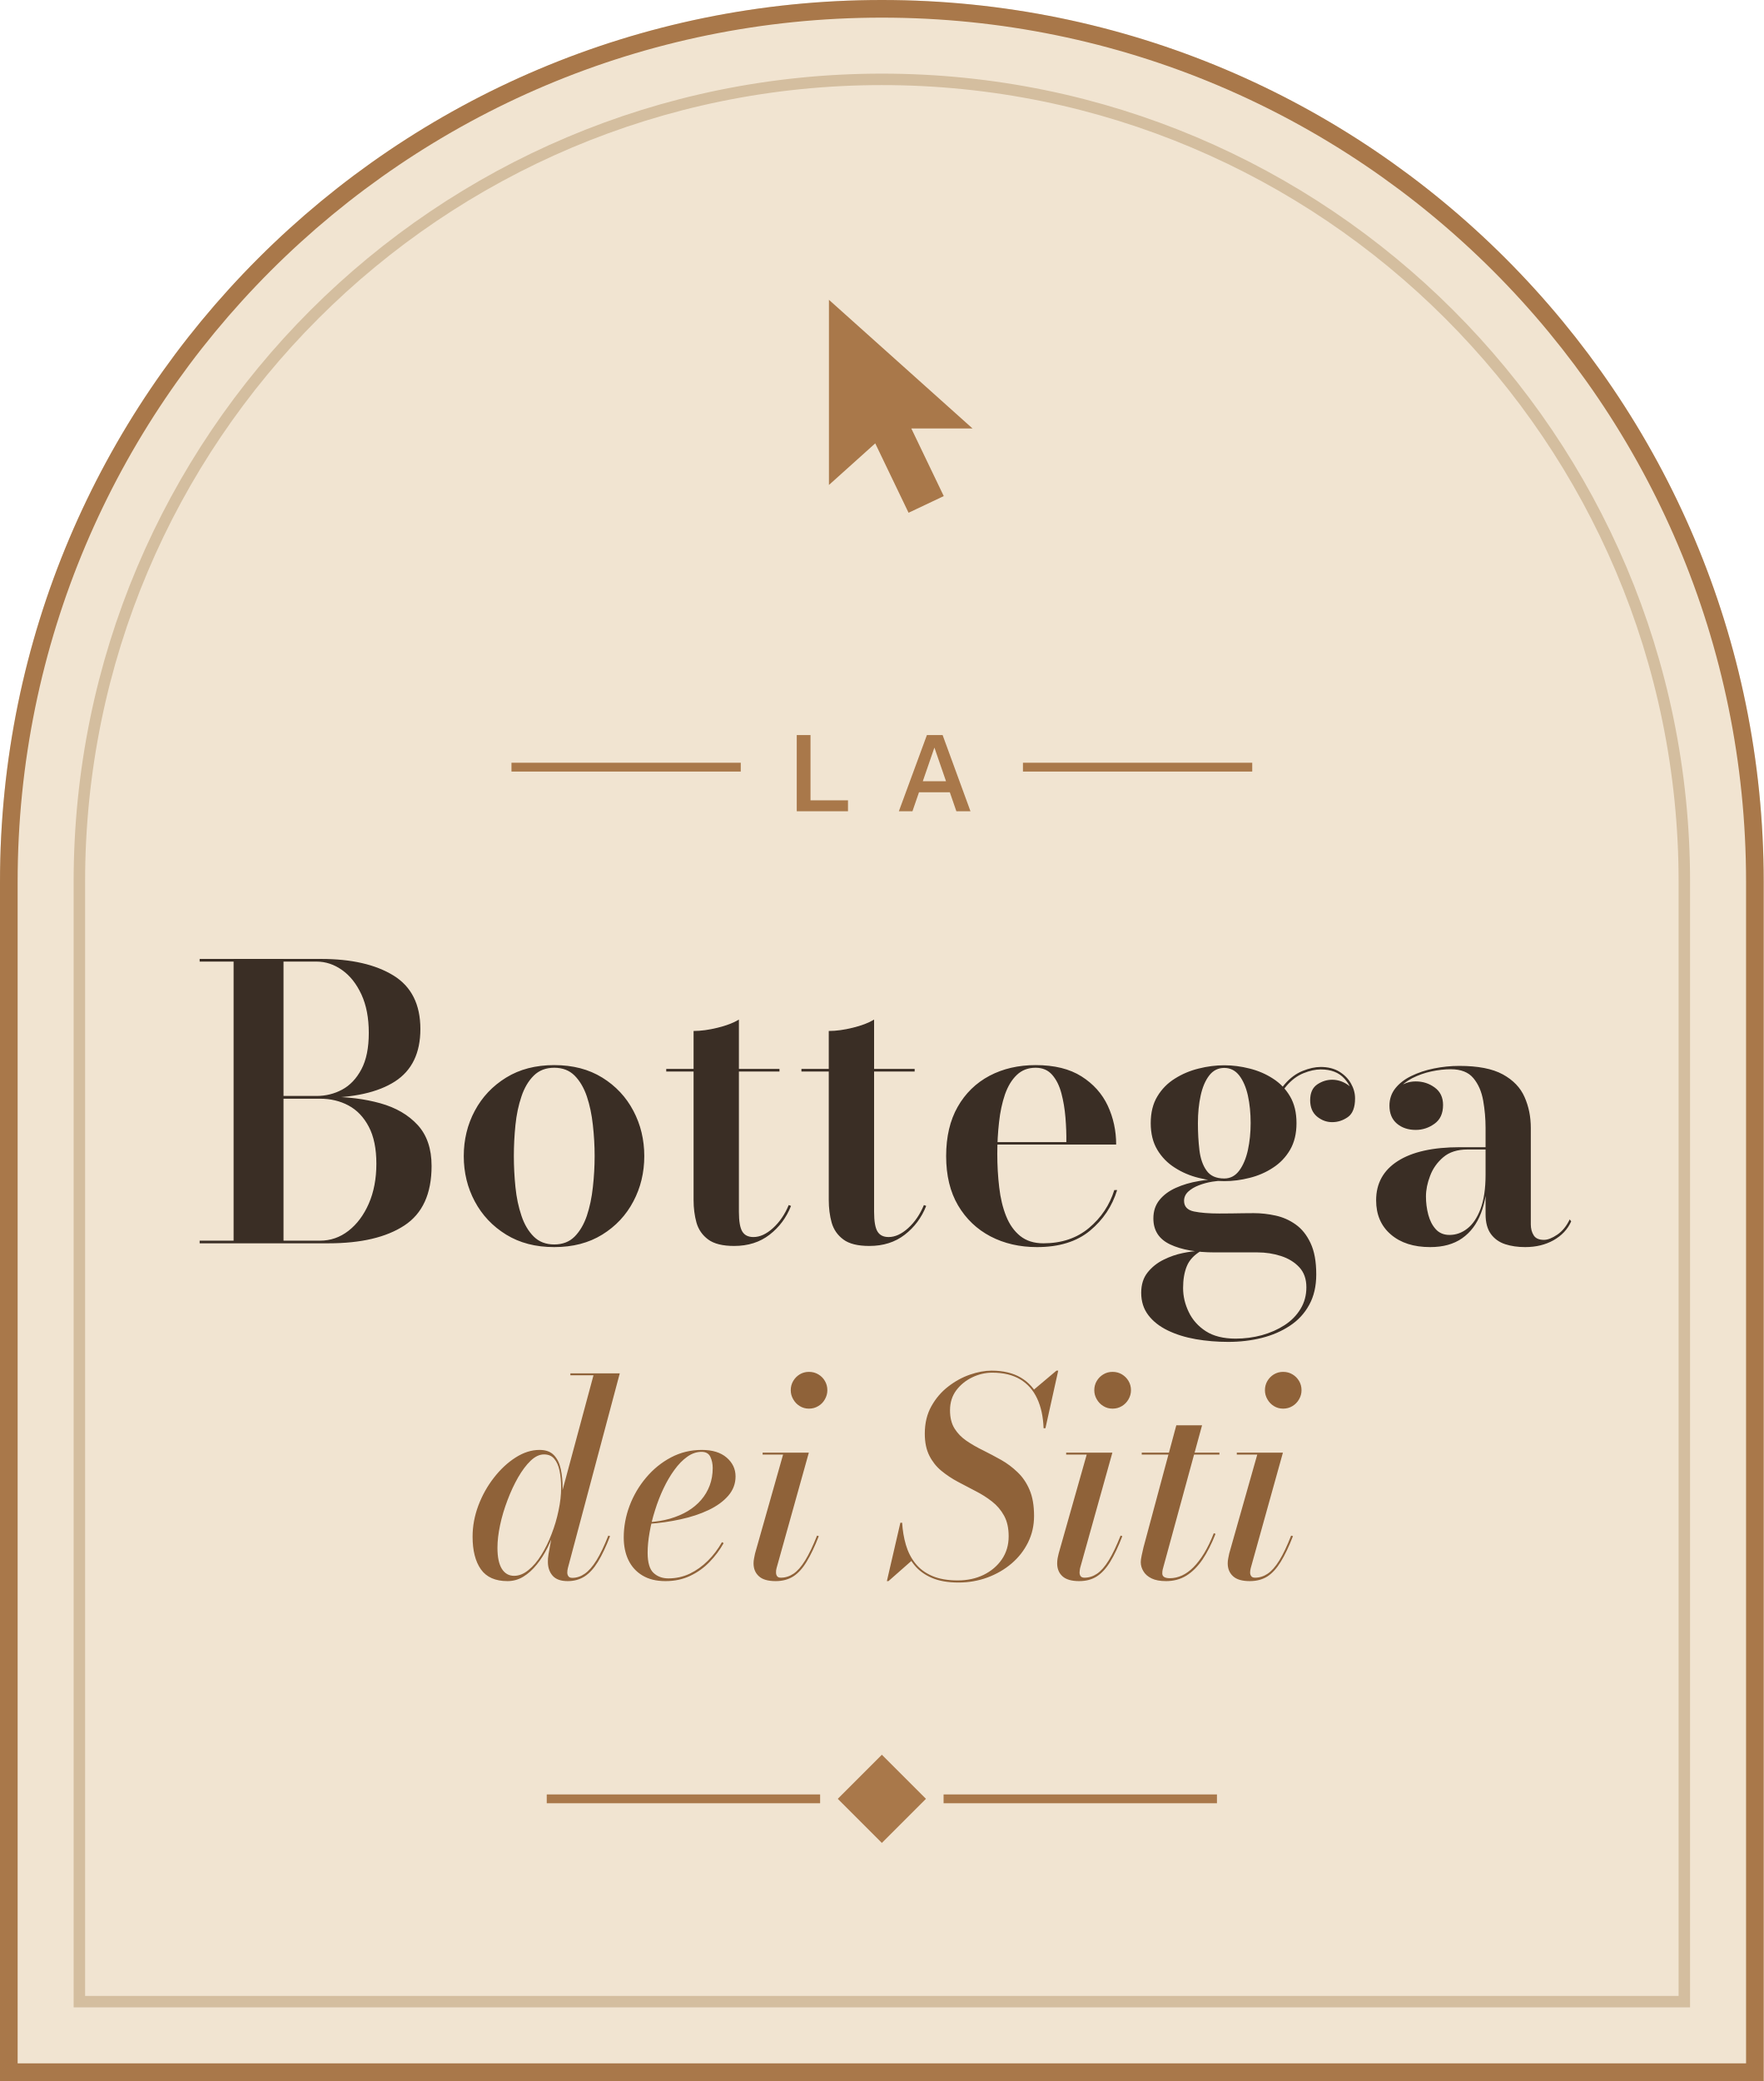
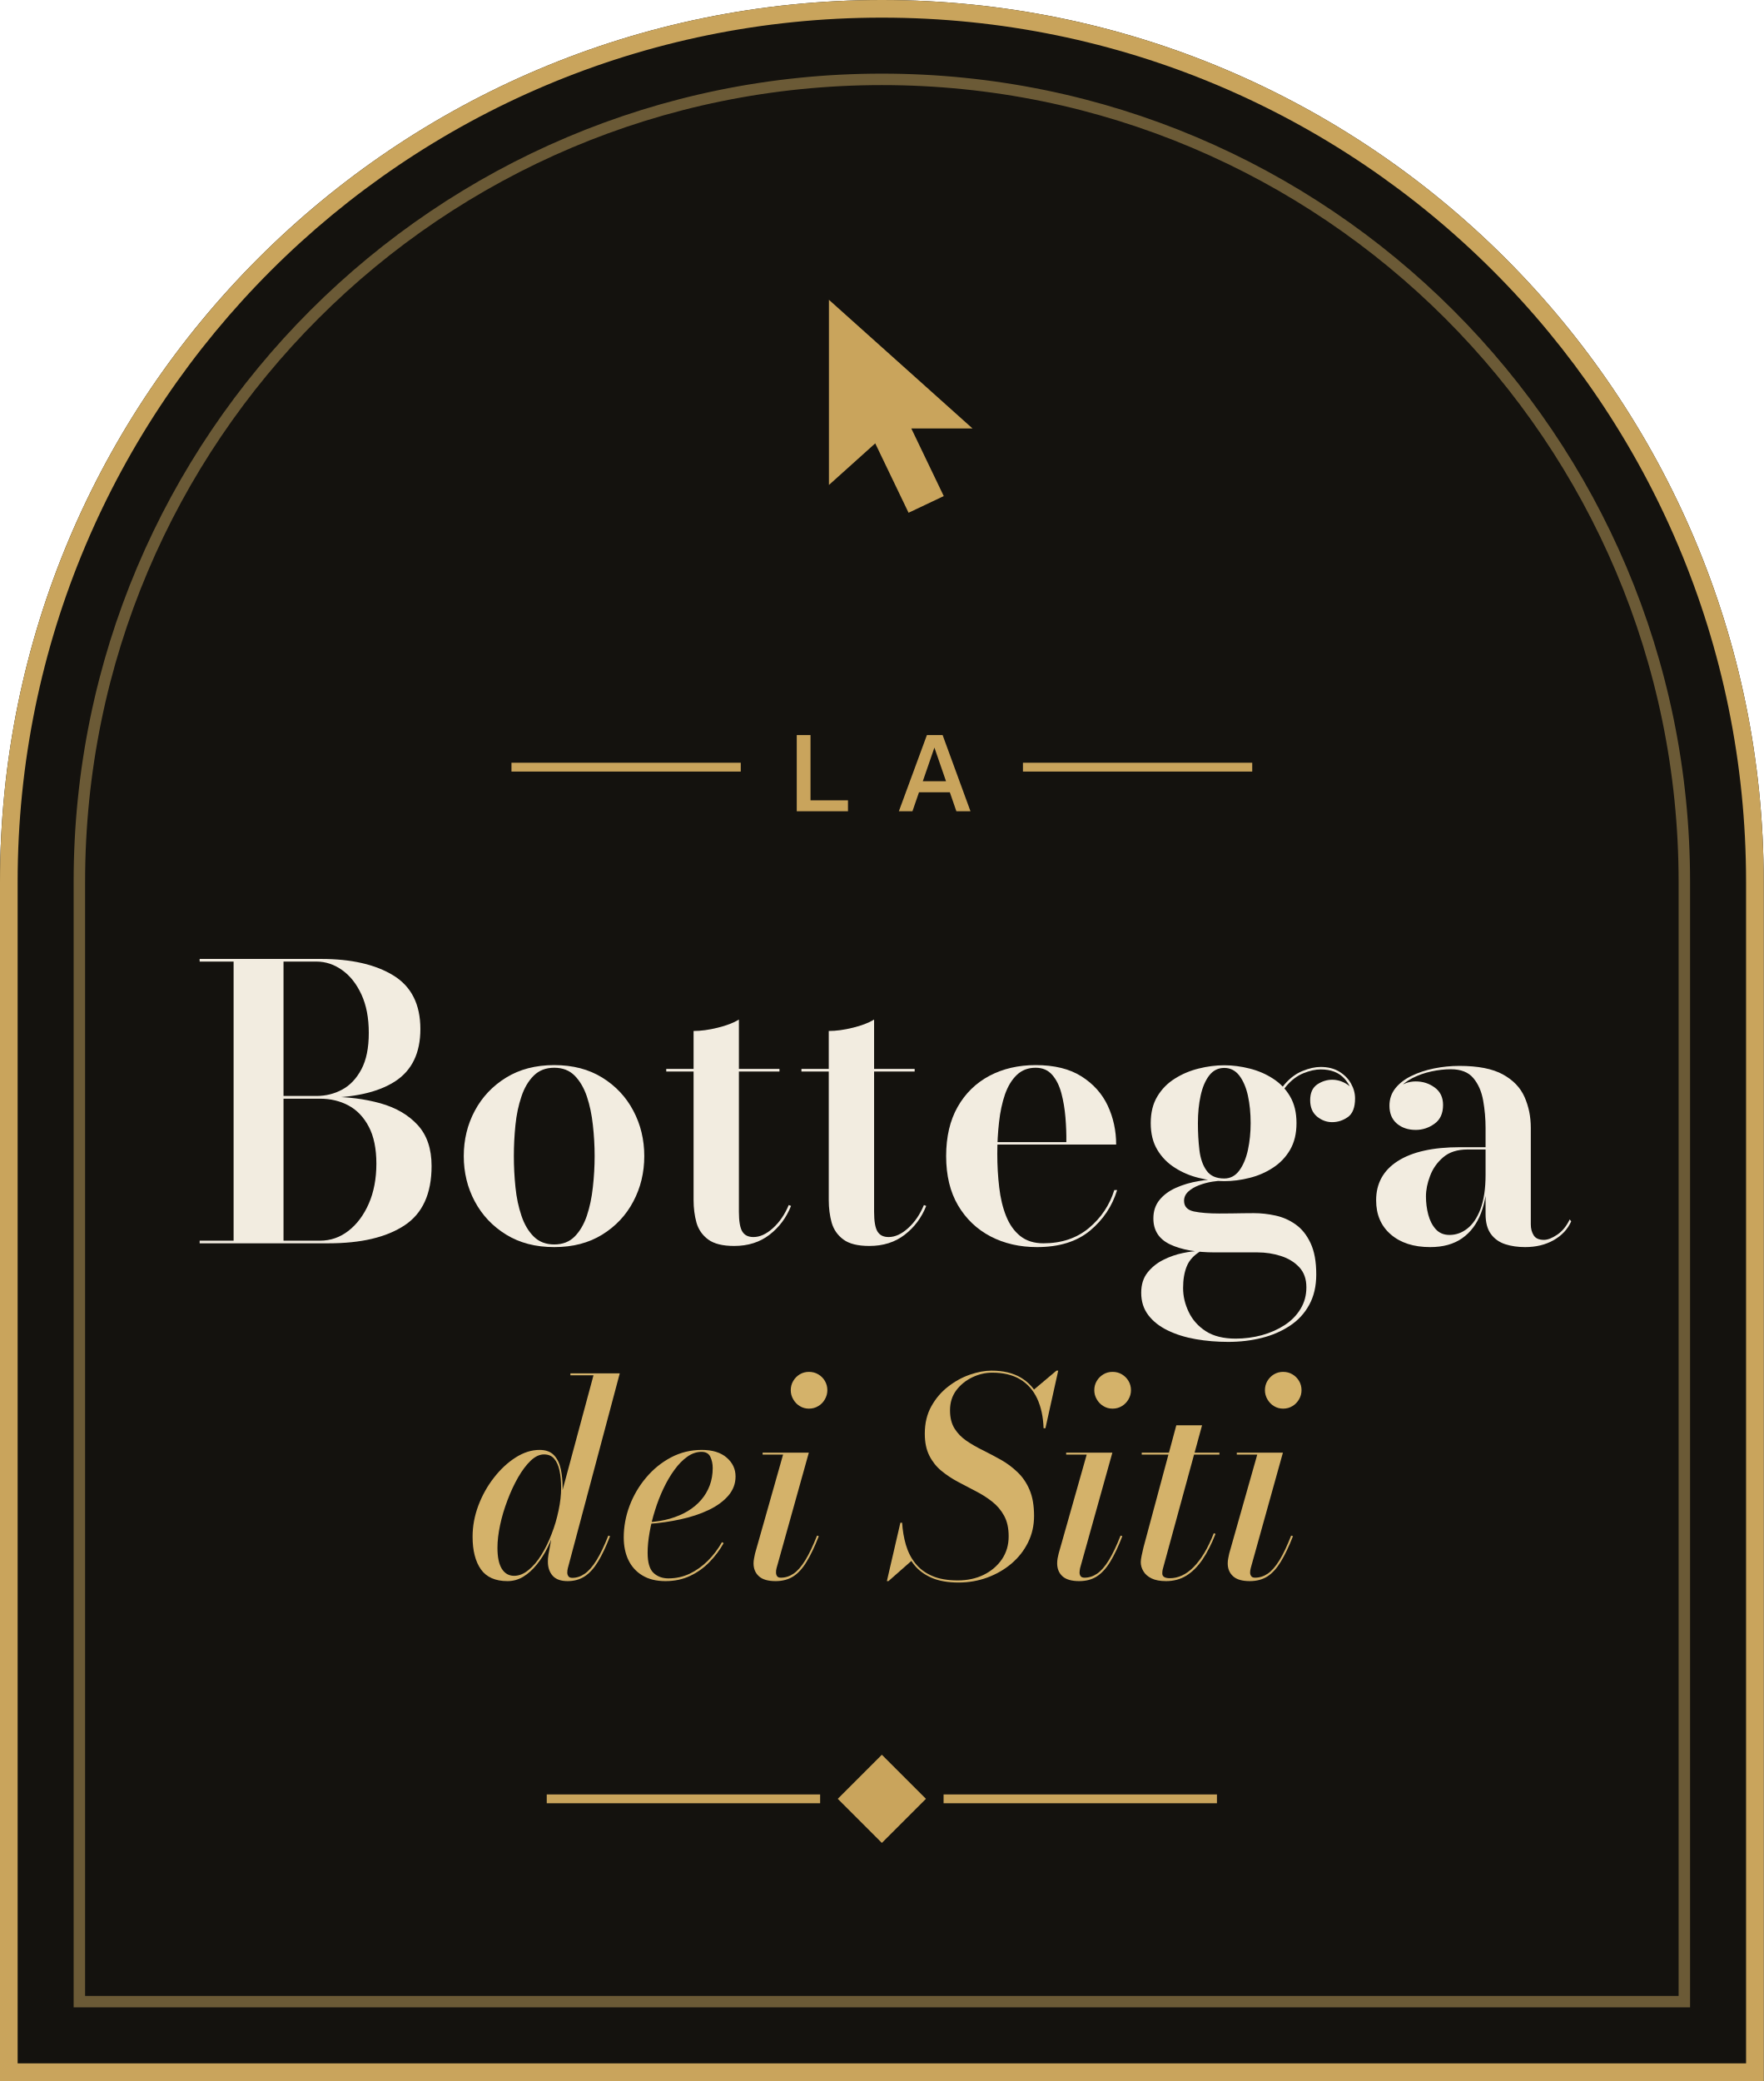
<svg xmlns="http://www.w3.org/2000/svg" viewBox="0 0 200 236" width="800" height="944" role="img" aria-label="La Bottega dei Siti">
-   <path fill="#F1E4D1" d="M0 236V100a100 100 0 0 1 200 0v136z" />
-   <path fill="none" stroke="#A9784A" stroke-width="2" d="M1 235V100a99 99 0 0 1 198 0v135z" />
-   <path fill="none" stroke="#D4BE9F" stroke-width="1.3" d="M9 227V100a91 91 0 0 1 182 0v127z" />
-   <path fill="#A9784A" d="M94 34L94 55L99.25 50.28L103.03 58.15L107.02 56.26L103.34 48.59L110.28 48.59Z" />
-   <path fill="#A9784A" d="M58 86.5h26v1H58zM116 86.5h26v1h-26z" />
-   <path fill="#A9784A" d="M90.35 92V83.36H91.91V92ZM91.1 92V90.76H96.16V92Z M101.93 92 105.11 83.36H106.45L103.47 92ZM108.45 92 105.47 83.36H106.89L110.05 92ZM103.57 88.6H108.3V89.85H103.57Z" />
-   <path fill="#3A2E25" d="M22.64 141V140.7H36.3Q38.08 140.7 39.52 139.58Q40.96 138.46 41.82 136.5Q42.68 134.53 42.68 131.97Q42.68 129.41 41.82 127.78Q40.96 126.14 39.52 125.37Q38.08 124.6 36.3 124.6H31.41V124.38H37.26Q40.49 124.38 43.13 125.12Q45.78 125.86 47.36 127.58Q48.94 129.3 48.94 132.23Q48.94 136.96 45.85 138.98Q42.77 141 37.26 141ZM26.49 140.87V108.88H32.15V140.87ZM31.41 124.51V124.29H35.89Q37.46 124.29 38.8 123.57Q40.14 122.85 40.98 121.27Q41.82 119.69 41.82 117.14Q41.82 114.58 40.98 112.77Q40.14 110.96 38.79 110.01Q37.44 109.05 35.89 109.05H22.64V108.75H36.4Q41.56 108.75 44.62 110.63Q47.67 112.51 47.67 116.7Q47.67 120.79 44.78 122.65Q41.89 124.51 36.4 124.51Z M62.85 141.43Q59.69 141.43 57.39 140.01Q55.09 138.59 53.84 136.25Q52.59 133.91 52.59 131.11Q52.59 128.31 53.84 125.97Q55.09 123.63 57.39 122.21Q59.69 120.79 62.85 120.79Q66.01 120.79 68.3 122.21Q70.59 123.63 71.82 125.97Q73.06 128.31 73.06 131.11Q73.06 133.91 71.82 136.25Q70.59 138.59 68.3 140.01Q66.01 141.43 62.85 141.43ZM62.85 141.13Q64.27 141.13 65.16 140.24Q66.05 139.34 66.55 137.87Q67.04 136.4 67.23 134.63Q67.43 132.85 67.43 131.11Q67.43 129.35 67.23 127.58Q67.04 125.82 66.55 124.35Q66.05 122.88 65.16 121.98Q64.27 121.09 62.85 121.09Q61.43 121.09 60.53 121.98Q59.62 122.88 59.13 124.35Q58.63 125.82 58.45 127.58Q58.27 129.35 58.27 131.11Q58.27 132.85 58.45 134.63Q58.63 136.4 59.13 137.87Q59.62 139.34 60.53 140.24Q61.43 141.13 62.85 141.13Z M83.25 141.3Q81.3 141.3 80.31 140.57Q79.32 139.84 78.98 138.66Q78.65 137.47 78.65 136.1V116.92Q79.9 116.92 81.38 116.55Q82.86 116.19 83.79 115.63V137.43Q83.79 139.04 84.18 139.67Q84.56 140.29 85.44 140.29Q86.54 140.29 87.66 139.27Q88.78 138.25 89.44 136.66L89.7 136.76Q88.91 138.76 87.26 140.03Q85.62 141.3 83.25 141.3ZM75.55 121.52V121.22H88.39V121.52Z M98.58 141.3Q96.62 141.3 95.64 140.57Q94.65 139.84 94.31 138.66Q93.98 137.47 93.98 136.1V116.92Q95.23 116.92 96.71 116.55Q98.19 116.19 99.12 115.63V137.43Q99.12 139.04 99.51 139.67Q99.89 140.29 100.77 140.29Q101.87 140.29 102.99 139.27Q104.11 138.25 104.77 136.66L105.03 136.76Q104.24 138.76 102.59 140.03Q100.95 141.3 98.58 141.3ZM90.88 121.52V121.22H103.72V121.52Z M117.59 141.43Q114.66 141.43 112.33 140.22Q110 139 108.64 136.7Q107.29 134.4 107.29 131.11Q107.29 127.82 108.6 125.52Q109.91 123.22 112.21 122Q114.51 120.79 117.44 120.79Q120.62 120.79 122.64 122.07Q124.66 123.35 125.62 125.4Q126.57 127.45 126.57 129.8H110.19V129.52H120.92Q120.94 128.19 120.82 126.73Q120.7 125.28 120.36 123.99Q120.02 122.7 119.32 121.9Q118.62 121.09 117.44 121.09Q116.15 121.09 115.3 121.91Q114.45 122.72 113.96 124.12Q113.48 125.52 113.29 127.26Q113.09 129 113.09 130.85Q113.09 132.83 113.31 134.66Q113.52 136.49 114.09 137.91Q114.66 139.34 115.69 140.17Q116.73 141 118.32 141Q121.41 141 123.49 139.26Q125.56 137.52 126.36 134.96H126.68Q125.84 137.71 123.6 139.57Q121.35 141.43 117.59 141.43Z M139.28 152.18Q137.37 152.18 135.59 151.87Q133.82 151.56 132.42 150.88Q131.02 150.2 130.22 149.15Q129.41 148.09 129.41 146.61Q129.41 145.21 130.14 144.3Q130.87 143.39 131.95 142.86Q133.02 142.33 134.11 142.11Q135.2 141.88 135.93 141.88H136.16Q135 142.57 134.58 143.6Q134.16 144.63 134.16 146.07Q134.16 147.47 134.8 148.79Q135.43 150.12 136.74 150.97Q138.05 151.81 140.12 151.81Q141.65 151.81 143.09 151.42Q144.53 151.02 145.67 150.28Q146.81 149.54 147.47 148.45Q148.14 147.36 148.14 145.99Q148.14 144.57 147.33 143.71Q146.53 142.85 145.26 142.44Q143.99 142.03 142.59 142.03Q142.14 142.03 141.16 142.03Q140.18 142.03 139.21 142.03Q138.23 142.03 137.75 142.03Q134.61 142.03 132.7 141.13Q130.79 140.23 130.79 138.18Q130.79 136.94 131.48 136.09Q132.16 135.24 133.34 134.71Q134.51 134.18 135.95 133.94Q137.39 133.69 138.91 133.69L138.89 133.88Q138.27 133.88 137.47 134.01Q136.68 134.14 135.95 134.42Q135.22 134.7 134.74 135.14Q134.27 135.58 134.27 136.18Q134.27 137.15 135.39 137.39Q136.51 137.62 138.27 137.62Q139.02 137.62 139.68 137.61Q140.33 137.6 140.96 137.59Q141.58 137.58 142.18 137.58Q143.39 137.58 144.63 137.85Q145.88 138.12 146.92 138.86Q147.97 139.6 148.61 140.97Q149.26 142.33 149.26 144.53Q149.26 146.53 148.46 147.98Q147.67 149.43 146.27 150.35Q144.87 151.28 143.08 151.73Q141.28 152.18 139.28 152.18ZM138.83 133.95Q137.39 133.95 135.93 133.58Q134.46 133.22 133.23 132.43Q131.99 131.65 131.24 130.4Q130.49 129.15 130.49 127.37Q130.49 125.58 131.24 124.34Q131.99 123.09 133.23 122.32Q134.46 121.54 135.93 121.18Q137.39 120.81 138.83 120.81Q140.25 120.81 141.7 121.18Q143.15 121.54 144.35 122.32Q145.56 123.09 146.29 124.34Q147.02 125.58 147.02 127.37Q147.02 129.15 146.29 130.4Q145.56 131.65 144.35 132.43Q143.15 133.22 141.7 133.58Q140.25 133.95 138.83 133.95ZM138.83 133.65Q139.86 133.65 140.53 132.75Q141.19 131.86 141.51 130.42Q141.82 128.98 141.82 127.37Q141.82 125.67 141.51 124.25Q141.19 122.83 140.53 121.97Q139.86 121.11 138.83 121.11Q137.78 121.11 137.12 121.97Q136.46 122.83 136.15 124.25Q135.84 125.67 135.84 127.37Q135.84 128.98 136.01 130.42Q136.18 131.86 136.82 132.75Q137.45 133.65 138.83 133.65ZM151.06 127.26Q150.12 127.26 149.34 126.62Q148.57 125.97 148.57 124.77Q148.57 123.54 149.36 122.99Q150.16 122.45 151.06 122.45Q151.97 122.45 152.79 122.99Q153.62 123.54 153.62 124.57H153.38Q153.38 123.35 152.45 122.32Q151.51 121.28 149.77 121.28Q148.87 121.28 147.81 121.71Q146.74 122.14 145.85 123.19Q144.96 124.23 144.53 126.08L144.31 125.95Q144.74 124.04 145.68 122.96Q146.61 121.89 147.72 121.45Q148.83 121 149.75 121Q151 121 151.87 121.53Q152.74 122.06 153.2 122.88Q153.66 123.69 153.66 124.57Q153.66 126.1 152.85 126.68Q152.03 127.26 151.06 127.26Z M172.95 141.43Q171.7 141.43 170.68 141.1Q169.66 140.76 169.06 139.94Q168.46 139.11 168.46 137.69V127.91Q168.46 126.36 168.19 124.82Q167.92 123.28 167.08 122.27Q166.24 121.26 164.52 121.26Q163.45 121.26 162.3 121.51Q161.15 121.76 160.15 122.27Q159.15 122.79 158.52 123.56Q157.9 124.34 157.9 125.39H157.6Q157.6 124.14 158.49 123.39Q159.38 122.64 160.54 122.64Q161.75 122.64 162.69 123.33Q163.64 124.02 163.64 125.31Q163.64 126.75 162.67 127.44Q161.7 128.14 160.54 128.14Q159.25 128.14 158.4 127.42Q157.56 126.7 157.56 125.39Q157.56 124.27 158.23 123.42Q158.91 122.57 160.05 122.02Q161.19 121.46 162.61 121.17Q164.03 120.88 165.49 120.88Q168.65 120.88 170.41 121.84Q172.18 122.81 172.88 124.41Q173.59 126.01 173.59 127.91V138.85Q173.59 139.58 173.92 140.1Q174.24 140.61 175.08 140.61Q175.72 140.61 176.59 140.02Q177.46 139.43 178 138.29L178.17 138.51Q177.57 139.86 176.17 140.65Q174.78 141.43 172.95 141.43ZM162.18 141.43Q159.38 141.43 157.72 140Q156.05 138.57 156.05 136.12Q156.05 133.24 158.51 131.67Q160.97 130.1 165.55 130.1H170.46V130.36H166.41Q164.69 130.36 163.66 131.24Q162.63 132.12 162.17 133.35Q161.7 134.57 161.7 135.69Q161.7 136.74 161.96 137.74Q162.22 138.74 162.81 139.4Q163.4 140.05 164.37 140.05Q165.47 140.05 166.39 139.33Q167.32 138.61 167.89 137.1Q168.46 135.58 168.46 133.22H168.65Q168.65 135.73 167.94 137.58Q167.23 139.43 165.8 140.43Q164.37 141.43 162.18 141.43Z" />
-   <path fill="#8F6239" d="M64.37 179.31Q63.21 179.31 62.67 178.7Q62.13 178.09 62.13 177.12Q62.13 176.97 62.14 176.74Q62.16 176.5 62.2 176.26L62.59 174.12L63.43 171.53L63.61 169.67L67.3 155.97H64.68V155.75H70.28L64.39 177.85Q64.33 178.1 64.33 178.35Q64.33 178.57 64.45 178.75Q64.57 178.94 64.9 178.94Q65.64 178.94 66.31 178.47Q66.98 178.01 67.64 176.95Q68.29 175.9 68.98 174.15L69.18 174.21Q68.5 175.98 67.81 177.11Q67.12 178.24 66.29 178.78Q65.46 179.31 64.37 179.31ZM57.55 179.31Q55.48 179.31 54.53 177.97Q53.59 176.63 53.59 174.27Q53.59 172.49 54.24 170.75Q54.9 169 56.01 167.58Q57.12 166.15 58.47 165.29Q59.82 164.43 61.18 164.43Q62.25 164.43 62.82 165.03Q63.38 165.62 63.59 166.6Q63.8 167.58 63.8 168.74Q63.8 169.68 63.61 170.84Q63.41 171.99 63.03 173.18Q62.65 174.37 62.11 175.47Q61.57 176.57 60.87 177.43Q60.17 178.3 59.34 178.81Q58.51 179.31 57.55 179.31ZM58.3 178.71Q59.13 178.71 59.92 178.06Q60.72 177.42 61.38 176.35Q62.05 175.28 62.55 173.97Q63.06 172.66 63.34 171.3Q63.63 169.93 63.63 168.72Q63.63 167.65 63.45 166.79Q63.27 165.93 62.85 165.44Q62.44 164.94 61.69 164.94Q60.93 164.94 60.18 165.65Q59.43 166.37 58.75 167.55Q58.08 168.72 57.55 170.13Q57.01 171.54 56.71 172.95Q56.41 174.37 56.41 175.53Q56.41 177.12 56.91 177.92Q57.41 178.71 58.3 178.71Z M75.46 179.31Q73.91 179.31 72.85 178.67Q71.8 178.04 71.26 176.92Q70.73 175.81 70.73 174.35Q70.73 172.54 71.39 170.77Q72.06 169 73.27 167.57Q74.48 166.13 76.09 165.28Q77.7 164.43 79.58 164.43Q81.39 164.43 82.4 165.3Q83.41 166.17 83.41 167.44Q83.41 168.66 82.59 169.62Q81.76 170.58 80.35 171.25Q78.94 171.92 77.18 172.3Q75.42 172.69 73.52 172.82V172.63Q74.84 172.55 75.97 172.23Q77.1 171.9 77.99 171.37Q78.88 170.83 79.51 170.1Q80.14 169.37 80.48 168.46Q80.82 167.55 80.82 166.48Q80.82 165.78 80.55 165.21Q80.28 164.65 79.55 164.65Q78.71 164.65 77.94 165.2Q77.16 165.75 76.48 166.69Q75.8 167.62 75.24 168.8Q74.68 169.98 74.28 171.27Q73.87 172.55 73.66 173.79Q73.44 175.03 73.44 176.09Q73.44 177.76 74.11 178.38Q74.77 179 75.8 179Q77.08 179 78.21 178.47Q79.33 177.93 80.26 177.01Q81.19 176.09 81.87 174.89L82.06 175Q81.42 176.15 80.47 177.13Q79.52 178.12 78.27 178.71Q77.02 179.31 75.46 179.31Z M87.95 179.31Q86.66 179.31 86.06 178.76Q85.45 178.21 85.45 177.29Q85.45 177.02 85.51 176.72Q85.56 176.43 85.62 176.18L88.8 164.96H86.48V164.74H91.72L88.06 177.84Q88.03 177.96 88.01 178.09Q88 178.22 88 178.33Q88 178.58 88.12 178.75Q88.24 178.92 88.55 178.92Q89.31 178.92 89.98 178.47Q90.65 178.02 91.3 176.97Q91.95 175.92 92.65 174.15L92.85 174.21Q92.16 175.98 91.47 177.11Q90.79 178.24 89.95 178.78Q89.11 179.31 87.95 179.31ZM91.73 159.75Q91.16 159.75 90.69 159.46Q90.23 159.18 89.95 158.69Q89.67 158.21 89.67 157.66Q89.67 157.08 89.95 156.61Q90.23 156.14 90.69 155.86Q91.16 155.58 91.73 155.58Q92.32 155.58 92.79 155.86Q93.27 156.14 93.54 156.61Q93.82 157.08 93.82 157.66Q93.82 158.21 93.54 158.69Q93.27 159.18 92.79 159.46Q92.32 159.75 91.73 159.75Z M108.7 179.47Q106.89 179.47 105.66 178.94Q104.43 178.41 103.67 177.47Q102.92 176.54 102.56 175.31Q102.19 174.09 102.1 172.69H102.3Q102.38 174.02 102.73 175.21Q103.08 176.4 103.8 177.3Q104.52 178.21 105.7 178.72Q106.87 179.23 108.61 179.23Q110.24 179.23 111.54 178.6Q112.84 177.96 113.61 176.84Q114.38 175.71 114.38 174.23Q114.38 172.83 113.86 171.89Q113.34 170.94 112.49 170.28Q111.65 169.62 110.63 169.1Q109.62 168.58 108.61 168.04Q107.6 167.5 106.75 166.8Q105.9 166.1 105.39 165.09Q104.87 164.07 104.87 162.59Q104.87 160.8 105.62 159.47Q106.36 158.14 107.53 157.24Q108.69 156.34 110 155.89Q111.31 155.44 112.44 155.44Q114.42 155.44 115.76 156.23Q117.09 157.02 117.79 158.48Q118.48 159.94 118.55 161.97H118.34Q118.27 160.01 117.61 158.6Q116.95 157.19 115.69 156.43Q114.42 155.67 112.52 155.67Q111.35 155.67 110.25 156.2Q109.15 156.73 108.44 157.67Q107.73 158.62 107.73 159.94Q107.73 161.18 108.24 162Q108.75 162.82 109.6 163.4Q110.45 163.98 111.48 164.48Q112.5 164.99 113.52 165.56Q114.53 166.13 115.38 166.95Q116.24 167.76 116.75 168.96Q117.26 170.15 117.26 171.92Q117.26 173.54 116.58 174.92Q115.9 176.3 114.7 177.32Q113.51 178.33 111.97 178.9Q110.42 179.47 108.7 179.47ZM100.57 179.31 102.1 172.69H102.3L102.39 174.09Q102.58 174.97 102.83 175.68Q103.08 176.38 103.43 176.95L100.75 179.31ZM118.34 161.97 118.38 161.04Q118.22 160.18 118 159.35Q117.77 158.52 117.2 157.63L119.8 155.44H120L118.55 161.97Z M122.37 179.31Q121.09 179.31 120.48 178.76Q119.88 178.21 119.88 177.29Q119.88 177.02 119.93 176.72Q119.99 176.43 120.05 176.18L123.23 164.96H120.9V164.74H126.14L122.48 177.84Q122.45 177.96 122.44 178.09Q122.42 178.22 122.42 178.33Q122.42 178.58 122.54 178.75Q122.67 178.92 122.98 178.92Q123.74 178.92 124.4 178.47Q125.07 178.02 125.72 176.97Q126.37 175.92 127.07 174.15L127.27 174.21Q126.59 175.98 125.9 177.11Q125.21 178.24 124.37 178.78Q123.54 179.31 122.37 179.31ZM126.16 159.75Q125.58 159.75 125.12 159.46Q124.65 159.18 124.37 158.69Q124.09 158.21 124.09 157.66Q124.09 157.08 124.37 156.61Q124.65 156.14 125.12 155.86Q125.58 155.58 126.16 155.58Q126.75 155.58 127.22 155.86Q127.69 156.14 127.97 156.61Q128.25 157.08 128.25 157.66Q128.25 158.21 127.97 158.69Q127.69 159.18 127.22 159.46Q126.75 159.75 126.16 159.75Z M132.23 179.31Q131.21 179.31 130.58 179Q129.95 178.69 129.66 178.19Q129.36 177.7 129.36 177.16Q129.36 176.88 129.46 176.41Q129.55 175.95 129.67 175.48L133.39 161.64H136.31L131.94 177.65Q131.89 177.81 131.84 178.02Q131.8 178.22 131.8 178.44Q131.8 178.98 132.67 178.98Q133.36 178.98 134.04 178.67Q134.71 178.36 135.33 177.74Q135.95 177.12 136.54 176.16Q137.13 175.19 137.64 173.88L137.84 173.95Q137.16 175.68 136.35 176.88Q135.53 178.07 134.53 178.69Q133.52 179.31 132.23 179.31ZM129.47 164.96V164.74H138.28V164.96Z M141.72 179.31Q140.43 179.31 139.83 178.76Q139.22 178.21 139.22 177.29Q139.22 177.02 139.28 176.72Q139.33 176.43 139.39 176.18L142.57 164.96H140.25V164.74H145.48L141.83 177.84Q141.8 177.96 141.78 178.09Q141.76 178.22 141.76 178.33Q141.76 178.58 141.89 178.75Q142.01 178.92 142.32 178.92Q143.08 178.92 143.75 178.47Q144.42 178.02 145.07 176.97Q145.72 175.92 146.41 174.15L146.62 174.21Q145.93 175.98 145.24 177.11Q144.55 178.24 143.72 178.78Q142.88 179.31 141.72 179.31ZM145.5 159.75Q144.93 159.75 144.46 159.46Q144 159.18 143.72 158.69Q143.44 158.21 143.44 157.66Q143.44 157.08 143.72 156.61Q144 156.14 144.46 155.86Q144.93 155.58 145.5 155.58Q146.09 155.58 146.56 155.86Q147.03 156.14 147.31 156.61Q147.59 157.08 147.59 157.66Q147.59 158.21 147.31 158.69Q147.03 159.18 146.56 159.46Q146.09 159.75 145.5 159.75Z" />
-   <path fill="#A9784A" d="M62 203.5h31v1H62zM107 203.5h31v1h-31zM100 199l5 5-5 5-5-5z" />
+   <path fill="#14120E" d="M0 236V100a100 100 0 0 1 200 0v136z" />
+   <path fill="none" stroke="#C9A45C" stroke-width="2" d="M1 235V100a99 99 0 0 1 198 0v135z" />
+   <path fill="none" stroke="#6B5A36" stroke-width="1.3" d="M9 227V100a91 91 0 0 1 182 0v127z" />
+   <path fill="#C9A45C" d="M94 34L94 55L99.25 50.28L103.03 58.15L107.02 56.26L103.34 48.59L110.28 48.59Z" />
+   <path fill="#C9A45C" d="M58 86.5h26v1H58zM116 86.5h26v1h-26z" />
+   <path fill="#C9A45C" d="M90.35 92V83.36H91.91V92ZM91.1 92V90.76H96.16V92Z M101.93 92 105.11 83.36H106.45L103.47 92ZM108.45 92 105.47 83.36H106.89L110.05 92ZM103.57 88.6H108.3V89.85H103.57Z" />
+   <path fill="#F2ECE0" d="M22.64 141V140.7H36.3Q38.08 140.7 39.52 139.58Q40.96 138.46 41.82 136.5Q42.68 134.53 42.68 131.97Q42.68 129.41 41.82 127.78Q40.96 126.14 39.52 125.37Q38.08 124.6 36.3 124.6H31.41V124.38H37.26Q40.49 124.38 43.13 125.12Q45.78 125.86 47.36 127.58Q48.94 129.3 48.94 132.23Q48.94 136.96 45.85 138.98Q42.77 141 37.26 141ZM26.49 140.87V108.88H32.15V140.87ZM31.41 124.51V124.29H35.89Q37.46 124.29 38.8 123.57Q40.14 122.85 40.98 121.27Q41.82 119.69 41.82 117.14Q41.82 114.58 40.98 112.77Q40.14 110.96 38.79 110.01Q37.44 109.05 35.89 109.05H22.64V108.75H36.4Q41.56 108.75 44.62 110.63Q47.67 112.51 47.67 116.7Q47.67 120.79 44.78 122.65Q41.89 124.51 36.4 124.51Z M62.85 141.43Q59.69 141.43 57.39 140.01Q55.09 138.59 53.84 136.25Q52.59 133.91 52.59 131.11Q52.59 128.31 53.84 125.97Q55.09 123.63 57.39 122.21Q59.69 120.79 62.85 120.79Q66.01 120.79 68.3 122.21Q70.59 123.63 71.82 125.97Q73.06 128.31 73.06 131.11Q73.06 133.91 71.82 136.25Q70.59 138.59 68.3 140.01Q66.01 141.43 62.85 141.43ZM62.85 141.13Q64.27 141.13 65.16 140.24Q66.05 139.34 66.55 137.87Q67.04 136.4 67.23 134.63Q67.43 132.85 67.43 131.11Q67.43 129.35 67.23 127.58Q67.04 125.82 66.55 124.35Q66.05 122.88 65.16 121.98Q64.27 121.09 62.85 121.09Q61.43 121.09 60.53 121.98Q59.62 122.88 59.13 124.35Q58.63 125.82 58.45 127.58Q58.27 129.35 58.27 131.11Q58.27 132.85 58.45 134.63Q58.63 136.4 59.13 137.87Q59.62 139.34 60.53 140.24Q61.43 141.13 62.85 141.13Z M83.25 141.3Q81.3 141.3 80.31 140.57Q79.32 139.84 78.98 138.66Q78.65 137.47 78.65 136.1V116.92Q79.9 116.92 81.38 116.55Q82.86 116.19 83.79 115.63V137.43Q83.79 139.04 84.18 139.67Q84.56 140.29 85.44 140.29Q86.54 140.29 87.66 139.27Q88.78 138.25 89.44 136.66L89.7 136.76Q88.91 138.76 87.26 140.03Q85.62 141.3 83.25 141.3ZM75.55 121.52V121.22H88.39V121.52Z M98.58 141.3Q96.62 141.3 95.64 140.57Q94.65 139.84 94.31 138.66Q93.98 137.47 93.98 136.1V116.92Q95.23 116.92 96.71 116.55Q98.19 116.19 99.12 115.63V137.43Q99.12 139.04 99.51 139.67Q99.89 140.29 100.77 140.29Q101.87 140.29 102.99 139.27Q104.11 138.25 104.77 136.66L105.03 136.76Q104.24 138.76 102.59 140.03Q100.95 141.3 98.58 141.3ZM90.88 121.52V121.22H103.72V121.52Z M117.59 141.43Q114.66 141.43 112.33 140.22Q110 139 108.64 136.7Q107.29 134.4 107.29 131.11Q107.29 127.82 108.6 125.52Q109.91 123.22 112.21 122Q114.51 120.79 117.44 120.79Q120.62 120.79 122.64 122.07Q124.66 123.35 125.62 125.4Q126.57 127.45 126.57 129.8H110.19V129.52H120.92Q120.94 128.19 120.82 126.73Q120.7 125.28 120.36 123.99Q120.02 122.7 119.32 121.9Q118.62 121.09 117.44 121.09Q116.15 121.09 115.3 121.91Q114.45 122.72 113.96 124.12Q113.48 125.52 113.29 127.26Q113.09 129 113.09 130.85Q113.09 132.83 113.31 134.66Q113.52 136.49 114.09 137.91Q114.66 139.34 115.69 140.17Q116.73 141 118.32 141Q121.41 141 123.49 139.26Q125.56 137.52 126.36 134.96H126.68Q125.84 137.71 123.6 139.57Q121.35 141.43 117.59 141.43Z M139.28 152.18Q137.37 152.18 135.59 151.87Q133.82 151.56 132.42 150.88Q131.02 150.2 130.22 149.15Q129.41 148.09 129.41 146.61Q129.41 145.21 130.14 144.3Q130.87 143.39 131.95 142.86Q133.02 142.33 134.11 142.11Q135.2 141.88 135.93 141.88H136.16Q135 142.57 134.58 143.6Q134.16 144.63 134.16 146.07Q134.16 147.47 134.8 148.79Q135.43 150.12 136.74 150.97Q138.05 151.81 140.12 151.81Q141.65 151.81 143.09 151.42Q144.53 151.02 145.67 150.28Q146.81 149.54 147.47 148.45Q148.14 147.36 148.14 145.99Q148.14 144.57 147.33 143.71Q146.53 142.85 145.26 142.44Q143.99 142.03 142.59 142.03Q142.14 142.03 141.16 142.03Q140.18 142.03 139.21 142.03Q138.23 142.03 137.75 142.03Q134.61 142.03 132.7 141.13Q130.79 140.23 130.79 138.18Q130.79 136.94 131.48 136.09Q132.16 135.24 133.34 134.71Q134.51 134.18 135.95 133.94Q137.39 133.69 138.91 133.69L138.89 133.88Q138.27 133.88 137.47 134.01Q136.68 134.14 135.95 134.42Q135.22 134.7 134.74 135.14Q134.27 135.58 134.27 136.18Q134.27 137.15 135.39 137.39Q136.51 137.62 138.27 137.62Q139.02 137.62 139.68 137.61Q140.33 137.6 140.96 137.59Q141.58 137.58 142.18 137.58Q143.39 137.58 144.63 137.85Q145.88 138.12 146.92 138.86Q147.97 139.6 148.61 140.97Q149.26 142.33 149.26 144.53Q149.26 146.53 148.46 147.98Q147.67 149.43 146.27 150.35Q144.87 151.28 143.08 151.73Q141.28 152.18 139.28 152.18ZM138.83 133.95Q137.39 133.95 135.93 133.58Q134.46 133.22 133.23 132.43Q131.99 131.65 131.24 130.4Q130.49 129.15 130.49 127.37Q130.49 125.58 131.24 124.34Q131.99 123.09 133.23 122.32Q134.46 121.54 135.93 121.18Q137.39 120.81 138.83 120.81Q140.25 120.81 141.7 121.18Q143.15 121.54 144.35 122.32Q145.56 123.09 146.29 124.34Q147.02 125.58 147.02 127.37Q147.02 129.15 146.29 130.4Q145.56 131.65 144.35 132.43Q143.15 133.22 141.7 133.58Q140.25 133.95 138.83 133.95ZM138.83 133.65Q139.86 133.65 140.53 132.75Q141.19 131.86 141.51 130.42Q141.82 128.98 141.82 127.37Q141.82 125.67 141.51 124.25Q141.19 122.83 140.53 121.97Q139.86 121.11 138.83 121.11Q137.78 121.11 137.12 121.97Q136.46 122.83 136.15 124.25Q135.84 125.67 135.84 127.37Q135.84 128.98 136.01 130.42Q136.18 131.86 136.82 132.75Q137.45 133.65 138.83 133.65ZM151.06 127.26Q150.12 127.26 149.34 126.62Q148.57 125.97 148.57 124.77Q148.57 123.54 149.36 122.99Q150.16 122.45 151.06 122.45Q151.97 122.45 152.79 122.99Q153.62 123.54 153.62 124.57H153.38Q153.38 123.35 152.45 122.32Q151.51 121.28 149.77 121.28Q148.87 121.28 147.81 121.71Q146.74 122.14 145.85 123.19Q144.96 124.23 144.53 126.08L144.31 125.95Q144.74 124.04 145.68 122.96Q146.61 121.89 147.72 121.45Q148.83 121 149.75 121Q151 121 151.87 121.53Q152.74 122.06 153.2 122.88Q153.66 123.69 153.66 124.57Q153.66 126.1 152.85 126.68Q152.03 127.26 151.06 127.26Z M172.95 141.43Q171.7 141.43 170.68 141.1Q169.66 140.76 169.06 139.94Q168.46 139.11 168.46 137.69V127.91Q168.46 126.36 168.19 124.82Q167.92 123.28 167.08 122.27Q166.24 121.26 164.52 121.26Q163.45 121.26 162.3 121.51Q161.15 121.76 160.15 122.27Q159.15 122.79 158.52 123.56Q157.9 124.34 157.9 125.39H157.6Q157.6 124.14 158.49 123.39Q159.38 122.64 160.54 122.64Q161.75 122.64 162.69 123.33Q163.64 124.02 163.64 125.31Q163.64 126.75 162.67 127.44Q161.7 128.14 160.54 128.14Q159.25 128.14 158.4 127.42Q157.56 126.7 157.56 125.39Q157.56 124.27 158.23 123.42Q158.91 122.57 160.05 122.02Q161.19 121.46 162.61 121.17Q164.03 120.88 165.49 120.88Q168.65 120.88 170.41 121.84Q172.18 122.81 172.88 124.41Q173.59 126.01 173.59 127.91V138.85Q173.59 139.58 173.92 140.1Q174.24 140.61 175.08 140.61Q175.72 140.61 176.59 140.02Q177.46 139.43 178 138.29L178.17 138.51Q177.57 139.86 176.17 140.65Q174.78 141.43 172.95 141.43ZM162.18 141.43Q159.38 141.43 157.72 140Q156.05 138.57 156.05 136.12Q156.05 133.24 158.51 131.67Q160.97 130.1 165.55 130.1H170.46V130.36H166.41Q164.69 130.36 163.66 131.24Q162.63 132.12 162.17 133.35Q161.7 134.57 161.7 135.69Q161.7 136.74 161.96 137.74Q162.22 138.74 162.81 139.4Q163.4 140.05 164.37 140.05Q165.47 140.05 166.39 139.33Q167.32 138.61 167.89 137.1Q168.46 135.58 168.46 133.22H168.65Q168.65 135.73 167.94 137.58Q167.23 139.43 165.8 140.43Q164.37 141.43 162.18 141.43Z" />
+   <path fill="#D4B26A" d="M64.37 179.31Q63.21 179.31 62.67 178.7Q62.13 178.09 62.13 177.12Q62.13 176.97 62.14 176.74Q62.16 176.5 62.2 176.26L62.59 174.12L63.43 171.53L63.61 169.67L67.3 155.97H64.68V155.75H70.28L64.39 177.85Q64.33 178.1 64.33 178.35Q64.33 178.57 64.45 178.75Q64.57 178.94 64.9 178.94Q65.64 178.94 66.31 178.47Q66.98 178.01 67.64 176.95Q68.29 175.9 68.98 174.15L69.18 174.21Q68.5 175.98 67.81 177.11Q67.12 178.24 66.29 178.78Q65.46 179.31 64.37 179.31ZM57.55 179.31Q55.48 179.31 54.53 177.97Q53.59 176.63 53.59 174.27Q53.59 172.49 54.24 170.75Q54.9 169 56.01 167.58Q57.12 166.15 58.47 165.29Q59.82 164.43 61.18 164.43Q62.25 164.43 62.82 165.03Q63.38 165.62 63.59 166.6Q63.8 167.58 63.8 168.74Q63.8 169.68 63.61 170.84Q63.41 171.99 63.03 173.18Q62.65 174.37 62.11 175.47Q61.57 176.57 60.87 177.43Q60.17 178.3 59.34 178.81Q58.51 179.31 57.55 179.31ZM58.3 178.71Q59.13 178.71 59.92 178.06Q60.72 177.42 61.38 176.35Q62.05 175.28 62.55 173.97Q63.06 172.66 63.34 171.3Q63.63 169.93 63.63 168.72Q63.63 167.65 63.45 166.79Q63.27 165.93 62.85 165.44Q62.44 164.94 61.69 164.94Q60.93 164.94 60.18 165.65Q59.43 166.37 58.75 167.55Q58.08 168.72 57.55 170.13Q57.01 171.54 56.71 172.95Q56.41 174.37 56.41 175.53Q56.41 177.12 56.91 177.92Q57.41 178.71 58.3 178.71Z M75.46 179.31Q73.91 179.31 72.85 178.67Q71.8 178.04 71.26 176.92Q70.73 175.81 70.73 174.35Q70.73 172.54 71.39 170.77Q72.06 169 73.27 167.57Q74.48 166.13 76.09 165.28Q77.7 164.43 79.58 164.43Q81.39 164.43 82.4 165.3Q83.41 166.17 83.41 167.44Q83.41 168.66 82.59 169.62Q81.76 170.58 80.35 171.25Q78.94 171.92 77.18 172.3Q75.42 172.69 73.52 172.82V172.63Q74.84 172.55 75.97 172.23Q77.1 171.9 77.99 171.37Q78.88 170.83 79.51 170.1Q80.14 169.37 80.48 168.46Q80.82 167.55 80.82 166.48Q80.82 165.78 80.55 165.21Q80.28 164.65 79.55 164.65Q78.71 164.65 77.94 165.2Q77.16 165.75 76.48 166.69Q75.8 167.62 75.24 168.8Q74.68 169.98 74.28 171.27Q73.87 172.55 73.66 173.79Q73.44 175.03 73.44 176.09Q73.44 177.76 74.11 178.38Q74.77 179 75.8 179Q77.08 179 78.21 178.47Q79.33 177.93 80.26 177.01Q81.19 176.09 81.87 174.89L82.06 175Q81.42 176.15 80.47 177.13Q79.52 178.12 78.27 178.71Q77.02 179.31 75.46 179.31Z M87.95 179.31Q86.66 179.31 86.06 178.76Q85.45 178.21 85.45 177.29Q85.45 177.02 85.51 176.72Q85.56 176.43 85.62 176.18L88.8 164.96H86.48V164.74H91.72L88.06 177.84Q88.03 177.96 88.01 178.09Q88 178.22 88 178.33Q88 178.58 88.12 178.75Q88.24 178.92 88.55 178.92Q89.31 178.92 89.98 178.47Q90.65 178.02 91.3 176.97Q91.95 175.92 92.65 174.15L92.85 174.21Q92.16 175.98 91.47 177.11Q90.79 178.24 89.95 178.78Q89.11 179.31 87.95 179.31ZM91.73 159.75Q91.16 159.75 90.69 159.46Q90.23 159.18 89.95 158.69Q89.67 158.21 89.67 157.66Q89.67 157.08 89.95 156.61Q90.23 156.14 90.69 155.86Q91.16 155.58 91.73 155.58Q92.32 155.58 92.79 155.86Q93.27 156.14 93.54 156.61Q93.82 157.08 93.82 157.66Q93.82 158.21 93.54 158.69Q93.27 159.18 92.79 159.46Q92.32 159.75 91.73 159.75Z M108.7 179.47Q106.89 179.47 105.66 178.94Q104.43 178.41 103.67 177.47Q102.92 176.54 102.56 175.31Q102.19 174.09 102.1 172.69H102.3Q102.38 174.02 102.73 175.21Q103.08 176.4 103.8 177.3Q104.52 178.21 105.7 178.72Q106.87 179.23 108.61 179.23Q110.24 179.23 111.54 178.6Q112.84 177.96 113.61 176.84Q114.38 175.71 114.38 174.23Q114.38 172.83 113.86 171.89Q113.34 170.94 112.49 170.28Q111.65 169.62 110.63 169.1Q109.62 168.58 108.61 168.04Q107.6 167.5 106.75 166.8Q105.9 166.1 105.39 165.09Q104.87 164.07 104.87 162.59Q104.87 160.8 105.62 159.47Q106.36 158.14 107.53 157.24Q108.69 156.34 110 155.89Q111.31 155.44 112.44 155.44Q114.42 155.44 115.76 156.23Q117.09 157.02 117.79 158.48Q118.48 159.94 118.55 161.97H118.34Q118.27 160.01 117.61 158.6Q116.95 157.19 115.69 156.43Q114.42 155.67 112.52 155.67Q111.35 155.67 110.25 156.2Q109.15 156.73 108.44 157.67Q107.73 158.62 107.73 159.94Q107.73 161.18 108.24 162Q108.75 162.82 109.6 163.4Q110.45 163.98 111.48 164.48Q112.5 164.99 113.52 165.56Q114.53 166.13 115.38 166.95Q116.24 167.76 116.75 168.96Q117.26 170.15 117.26 171.92Q117.26 173.54 116.58 174.92Q115.9 176.3 114.7 177.32Q113.51 178.33 111.97 178.9Q110.42 179.47 108.7 179.47ZM100.57 179.31 102.1 172.69H102.3L102.39 174.09Q102.58 174.97 102.83 175.68Q103.08 176.38 103.43 176.95L100.75 179.31ZM118.34 161.97 118.38 161.04Q118.22 160.18 118 159.35Q117.77 158.52 117.2 157.63L119.8 155.44H120L118.55 161.97Z M122.37 179.31Q121.09 179.31 120.48 178.76Q119.88 178.21 119.88 177.29Q119.88 177.02 119.93 176.72Q119.99 176.43 120.05 176.18L123.23 164.96H120.9V164.74H126.14L122.48 177.84Q122.45 177.96 122.44 178.09Q122.42 178.22 122.42 178.33Q122.42 178.58 122.54 178.75Q122.67 178.92 122.98 178.92Q123.74 178.92 124.4 178.47Q125.07 178.02 125.72 176.97Q126.37 175.92 127.07 174.15L127.27 174.21Q126.59 175.98 125.9 177.11Q125.21 178.24 124.37 178.78Q123.54 179.31 122.37 179.31ZM126.16 159.75Q125.58 159.75 125.12 159.46Q124.65 159.18 124.37 158.69Q124.09 158.21 124.09 157.66Q124.09 157.08 124.37 156.61Q124.65 156.14 125.12 155.86Q125.58 155.58 126.16 155.58Q126.75 155.58 127.22 155.86Q127.69 156.14 127.97 156.61Q128.25 157.08 128.25 157.66Q128.25 158.21 127.97 158.69Q127.69 159.18 127.22 159.46Q126.75 159.75 126.16 159.75Z M132.23 179.31Q131.21 179.31 130.58 179Q129.95 178.69 129.66 178.19Q129.36 177.7 129.36 177.16Q129.36 176.88 129.46 176.41Q129.55 175.95 129.67 175.48L133.39 161.64H136.31L131.94 177.65Q131.89 177.81 131.84 178.02Q131.8 178.22 131.8 178.44Q131.8 178.98 132.67 178.98Q133.36 178.98 134.04 178.67Q134.71 178.36 135.33 177.74Q135.95 177.12 136.54 176.16Q137.13 175.19 137.64 173.88L137.84 173.95Q137.16 175.68 136.35 176.88Q135.53 178.07 134.53 178.69Q133.52 179.31 132.23 179.31ZM129.47 164.96V164.74H138.28V164.96Z M141.72 179.31Q140.43 179.31 139.83 178.76Q139.22 178.21 139.22 177.29Q139.22 177.02 139.28 176.72Q139.33 176.43 139.39 176.18L142.57 164.96H140.25V164.74H145.48L141.83 177.84Q141.8 177.96 141.78 178.09Q141.76 178.22 141.76 178.33Q141.76 178.58 141.89 178.75Q142.01 178.92 142.32 178.92Q143.08 178.92 143.75 178.47Q144.42 178.02 145.07 176.97Q145.72 175.92 146.41 174.15L146.62 174.21Q145.93 175.98 145.24 177.11Q144.55 178.24 143.72 178.78Q142.88 179.31 141.72 179.31ZM145.5 159.75Q144.93 159.75 144.46 159.46Q144 159.18 143.72 158.69Q143.44 158.21 143.44 157.66Q143.44 157.08 143.72 156.61Q144 156.14 144.46 155.86Q144.93 155.58 145.5 155.58Q146.09 155.58 146.56 155.86Q147.03 156.14 147.31 156.61Q147.59 157.08 147.59 157.66Q147.59 158.21 147.31 158.69Q147.03 159.18 146.56 159.46Q146.09 159.75 145.5 159.75Z" />
+   <path fill="#C9A45C" d="M62 203.5h31v1H62zM107 203.5h31v1h-31zM100 199l5 5-5 5-5-5z" />
</svg>
